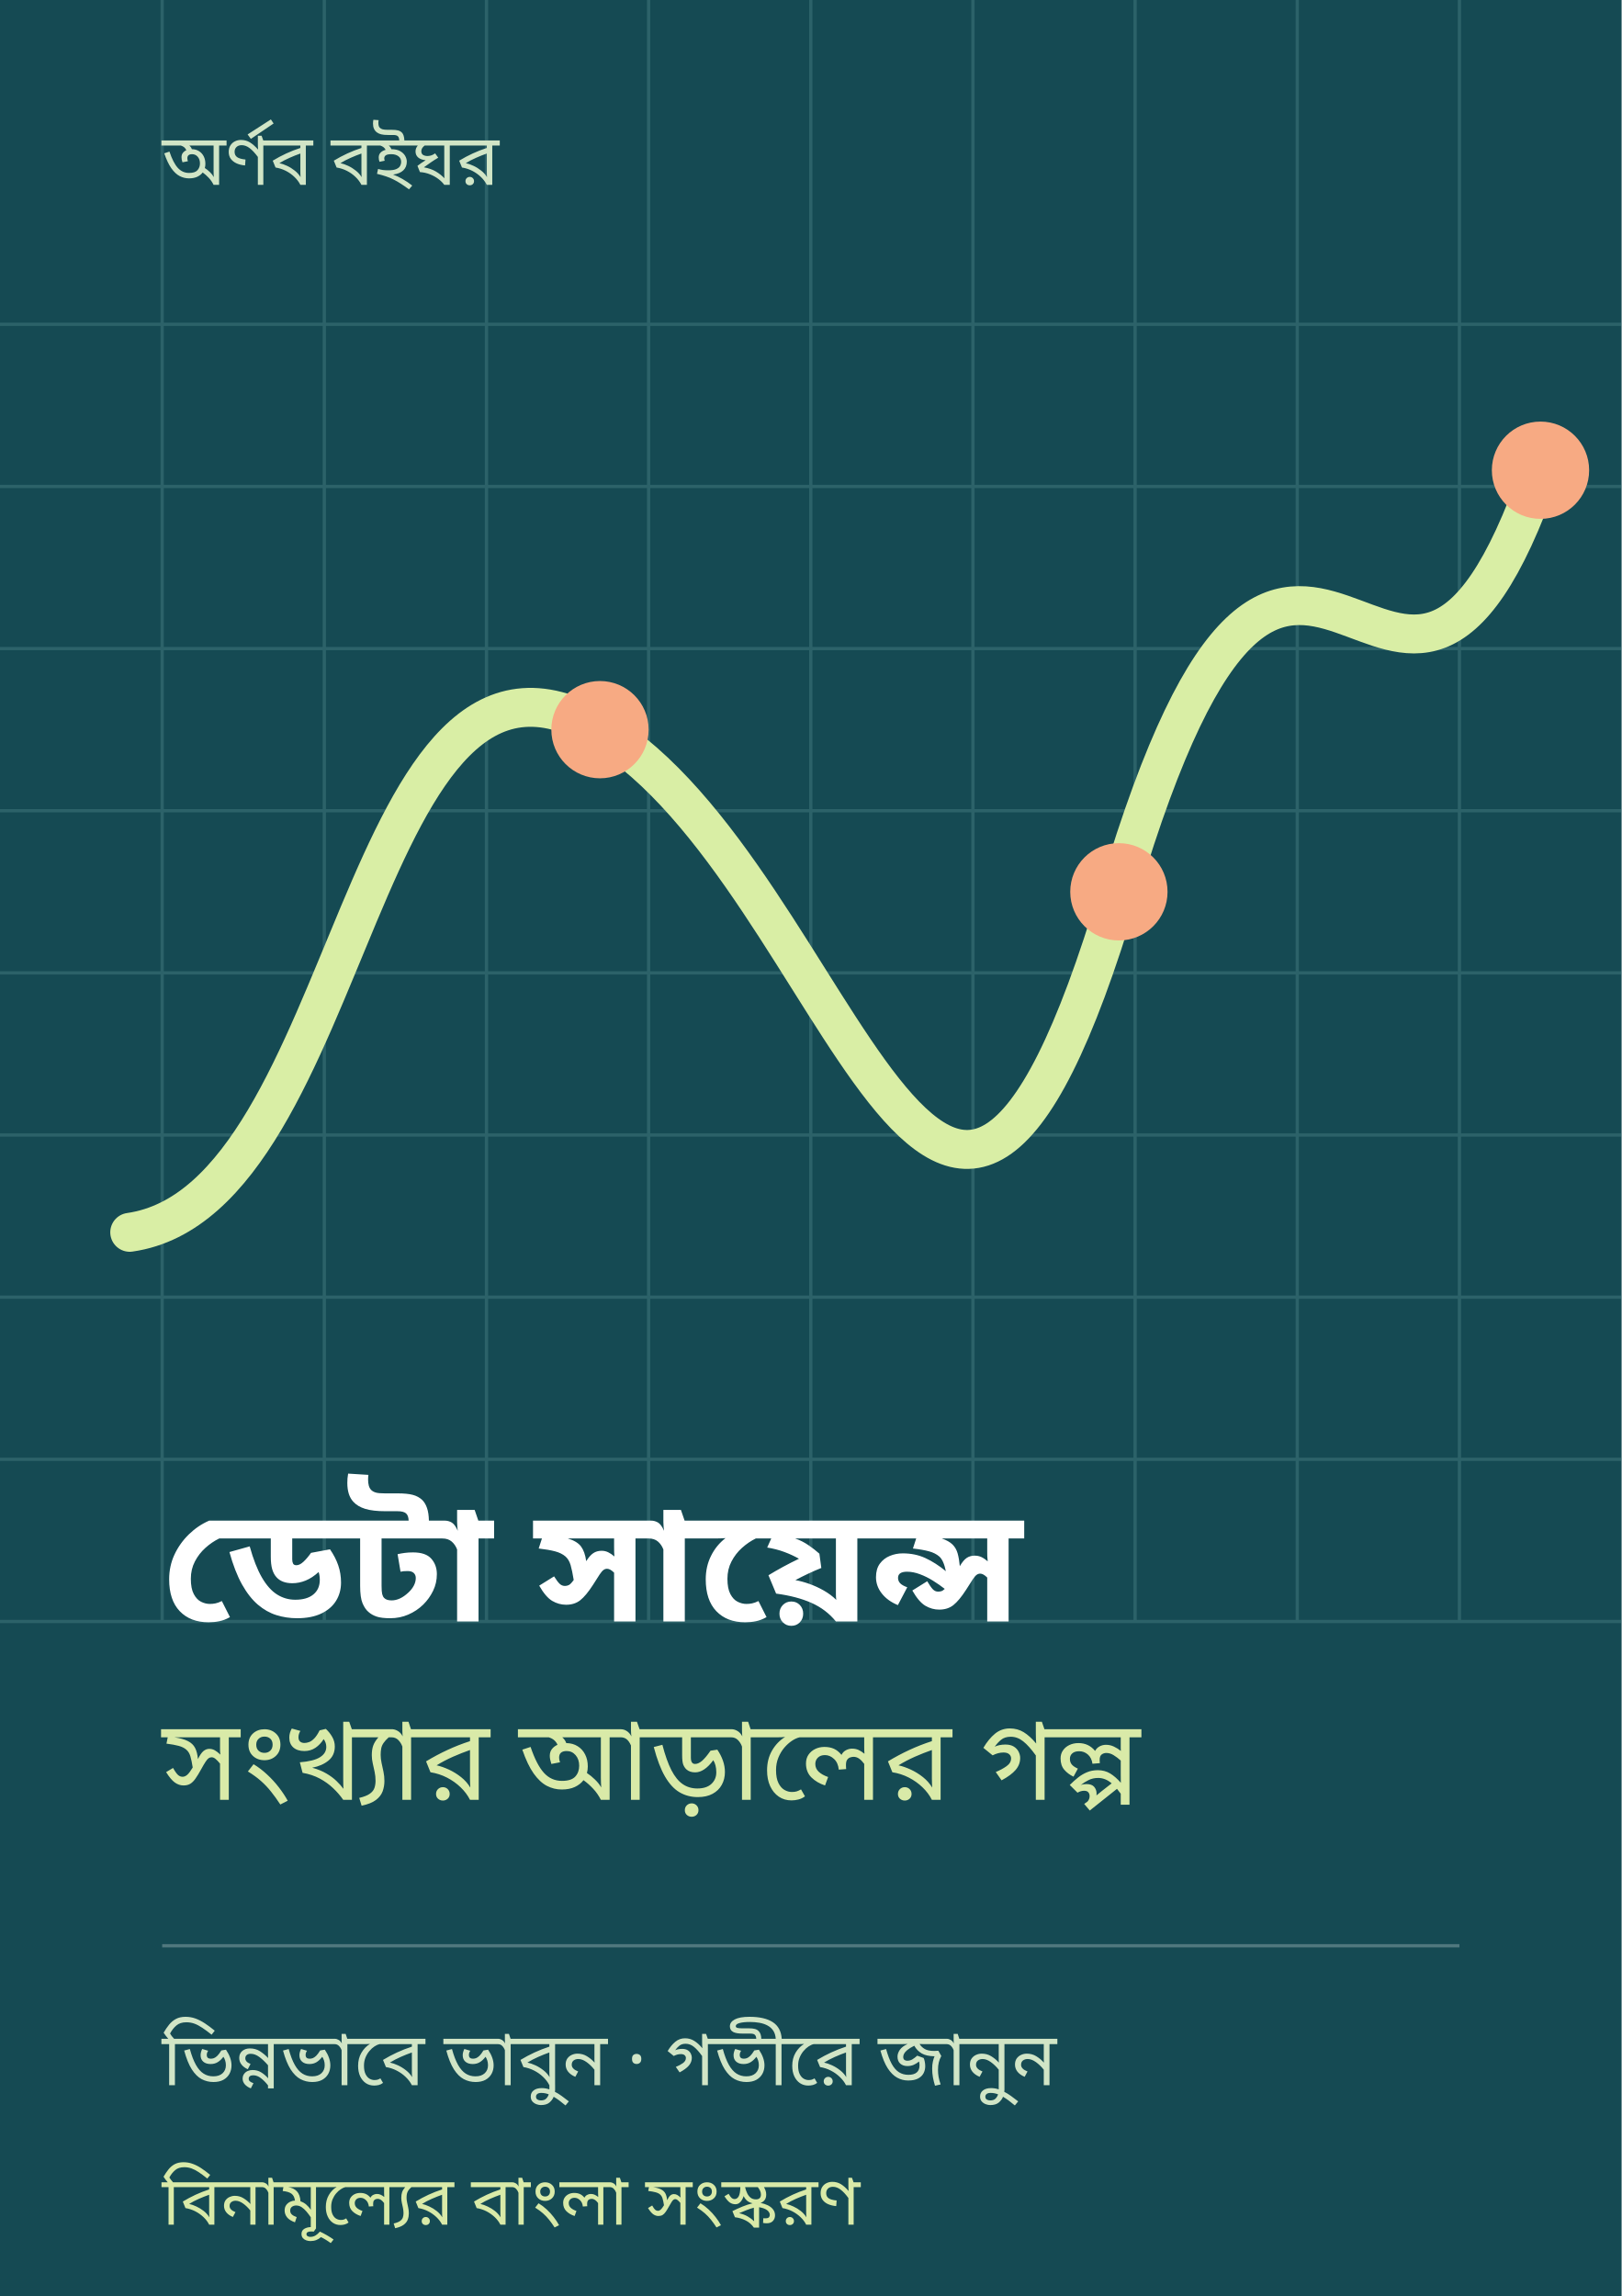
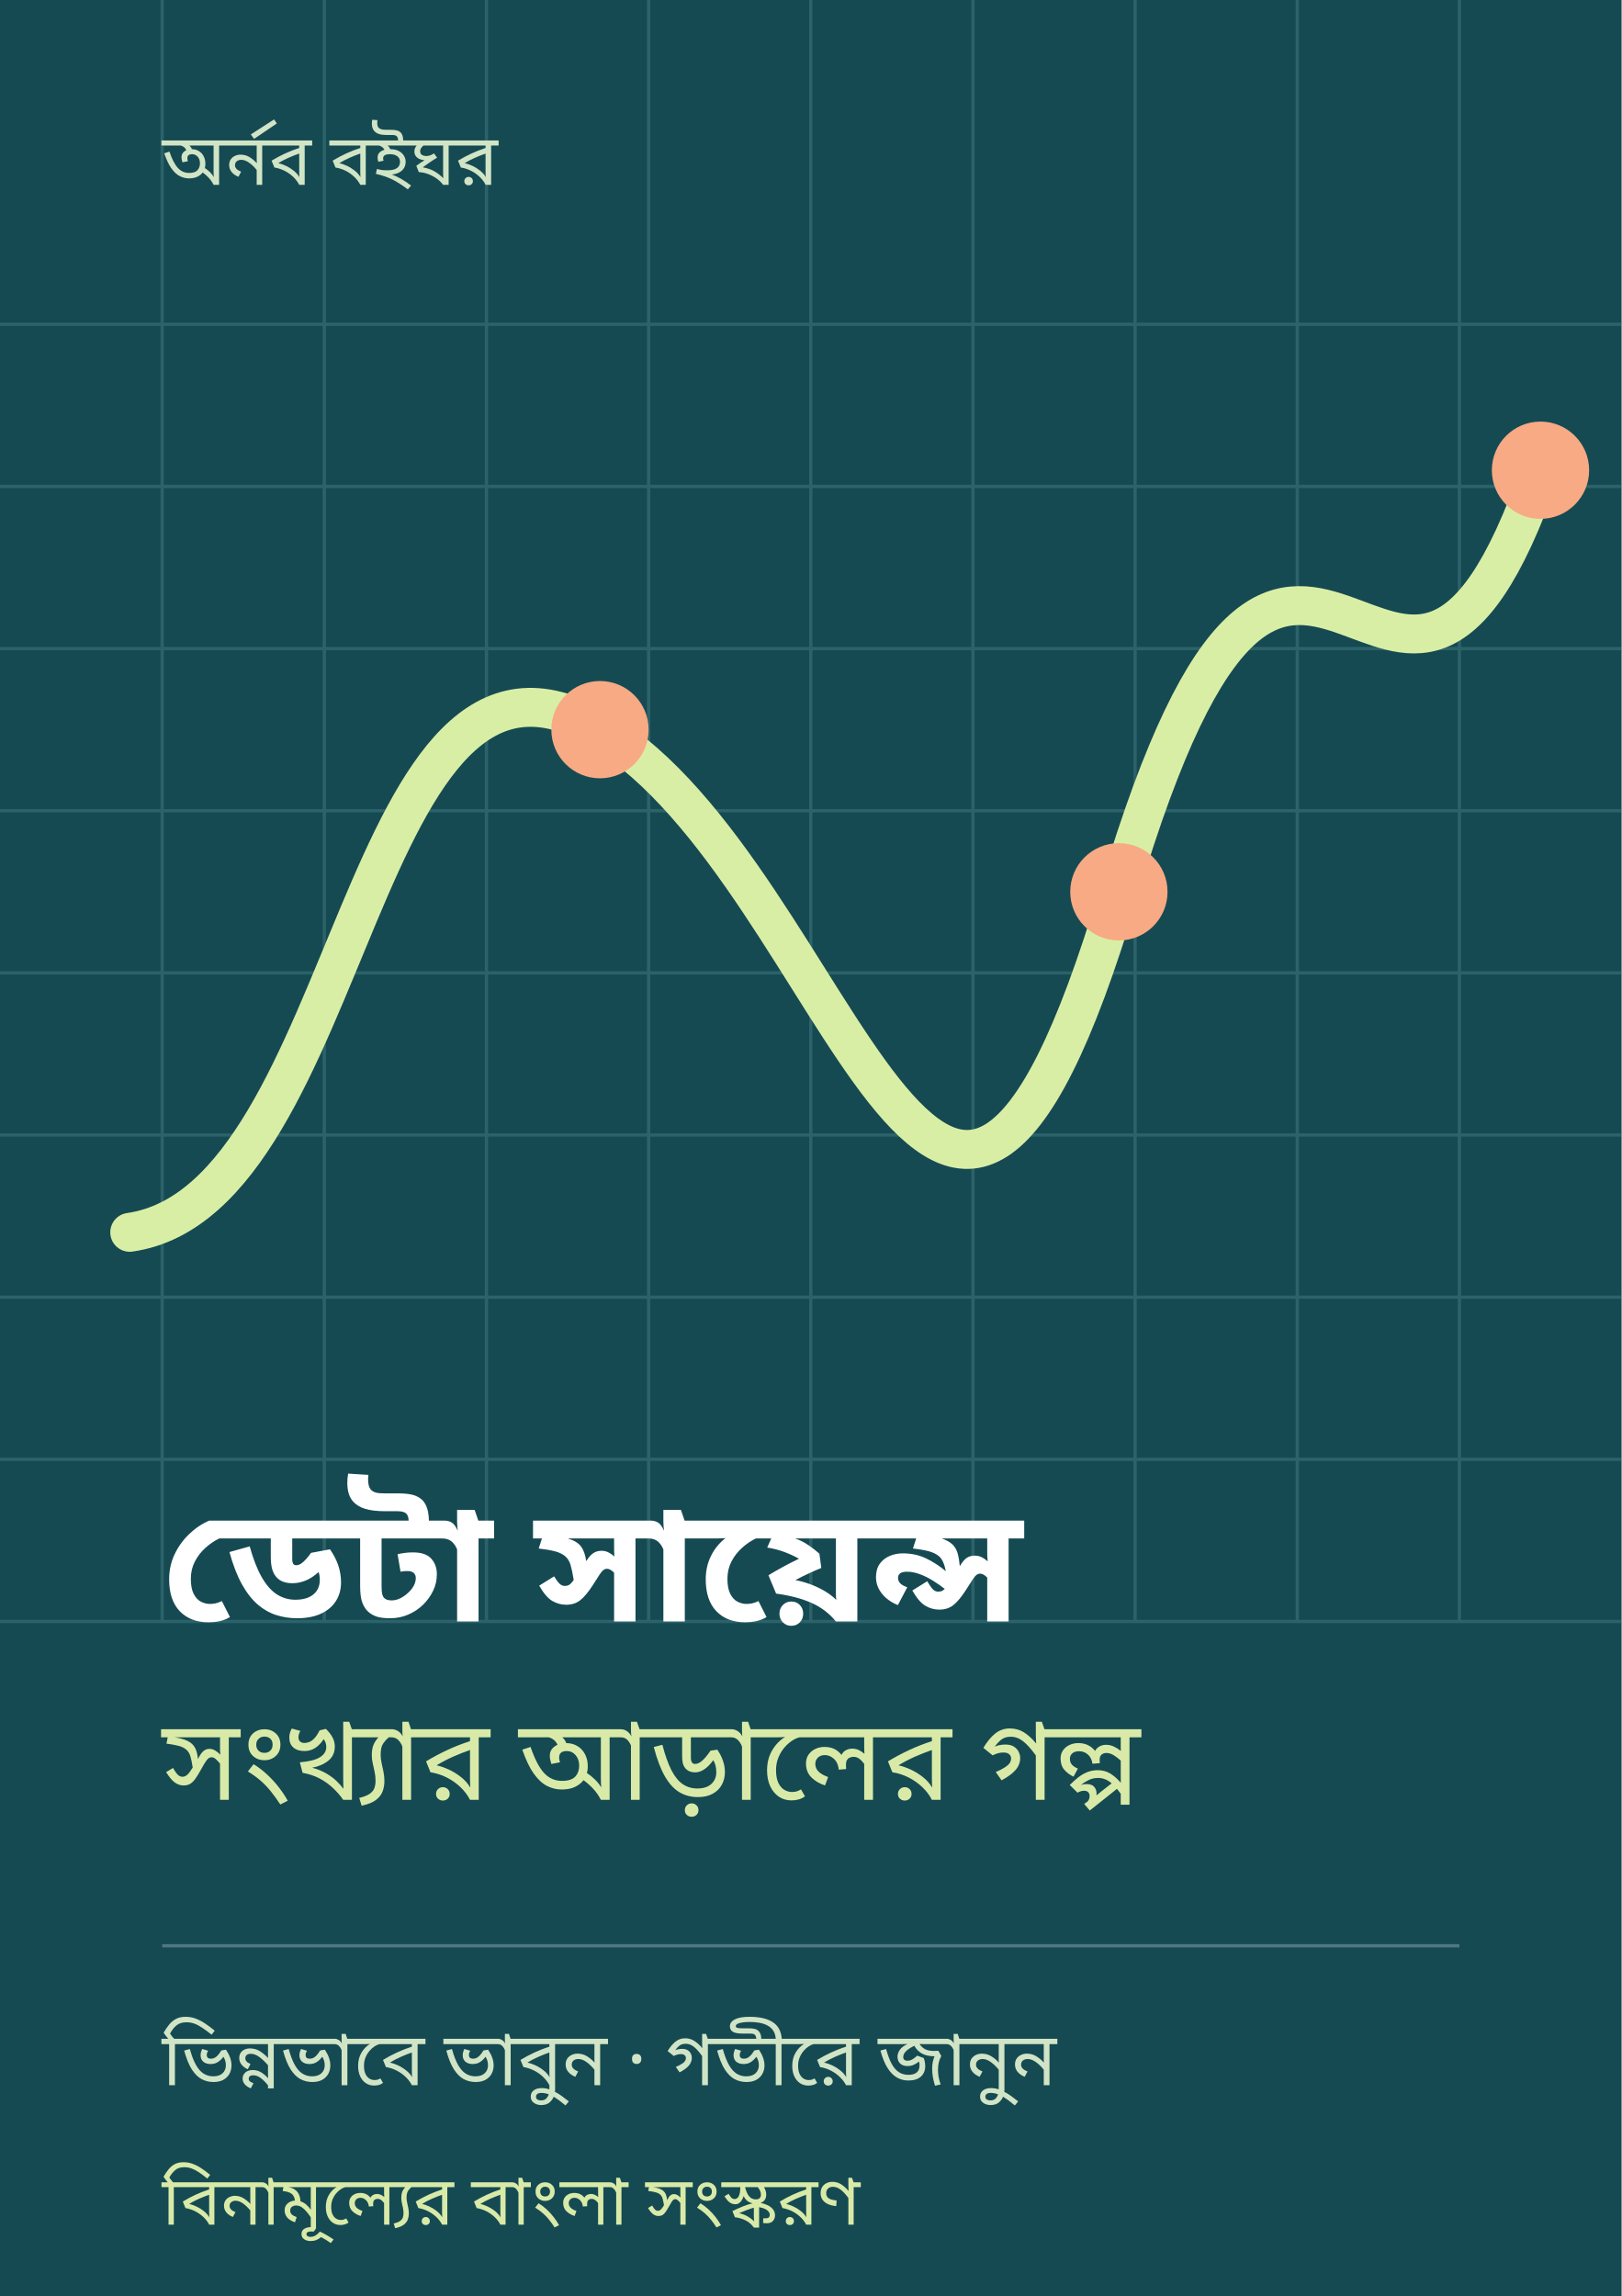
<svg xmlns="http://www.w3.org/2000/svg" width="500" height="708" viewBox="0 0 500 708">
  <rect width="500" height="708" fill="#154a53" />
  <g stroke="#6ba4a4" stroke-width="1" opacity=".27">
    <path d="M0 100H500M0 150H500M0 200H500M0 250H500M0 300H500M0 350H500M0 400H500M0 450H500M0 500H500" />
    <path d="M50 0V500M100 0V500M150 0V500M200 0V500M250 0V500M300 0V500M350 0V500M400 0V500M450 0V500" />
  </g>
  <path d="M40 380C110 370 110 180 185 225S290 460 345 275 430 275 475 145" stroke="#d9eea5" fill="none" stroke-width="12" stroke-linecap="round" />
  <g fill="#f7aa83">
    <circle cx="185" cy="225" r="15" />
    <circle cx="345" cy="275" r="15" />
    <circle cx="475" cy="145" r="15" />
  </g>
-   <text x="50" y="57" font-family="Noto Sans Bengali, Nirmala UI, sans-serif" font-size="22" fill="#d1e5c6">অর্ণব বইঘর</text>
+   <text x="50" y="57" font-family="Noto Sans Bengali, Nirmala UI, sans-serif" font-size="22" fill="#d1e5c6">অর্নব বইঘর</text>
  <text x="50" y="500" font-family="Noto Sans Bengali, Nirmala UI, sans-serif" font-size="50" font-weight="bold" fill="#ffffff">ডেটা সায়েন্স</text>
  <text x="50" y="555" font-family="Noto Sans Bengali, Nirmala UI, sans-serif" font-size="35" fill="#d9eaa8">সংখ্যার আড়ালের গল্প</text>
  <path d="M50 600h400" stroke="#8ba6aa" opacity=".5" />
  <text x="50" y="643" font-family="Noto Sans Bengali, Nirmala UI, sans-serif" font-size="23" fill="#d1e5c6">ভিন্নভাবে ভাবুন · গভীরে জানুন</text>
  <text x="50" y="686" font-family="Noto Sans Bengali, Nirmala UI, sans-serif" font-size="21" fill="#d9eaa8">বিনামূল্যের বাংলা সংস্করণ</text>
</svg>
